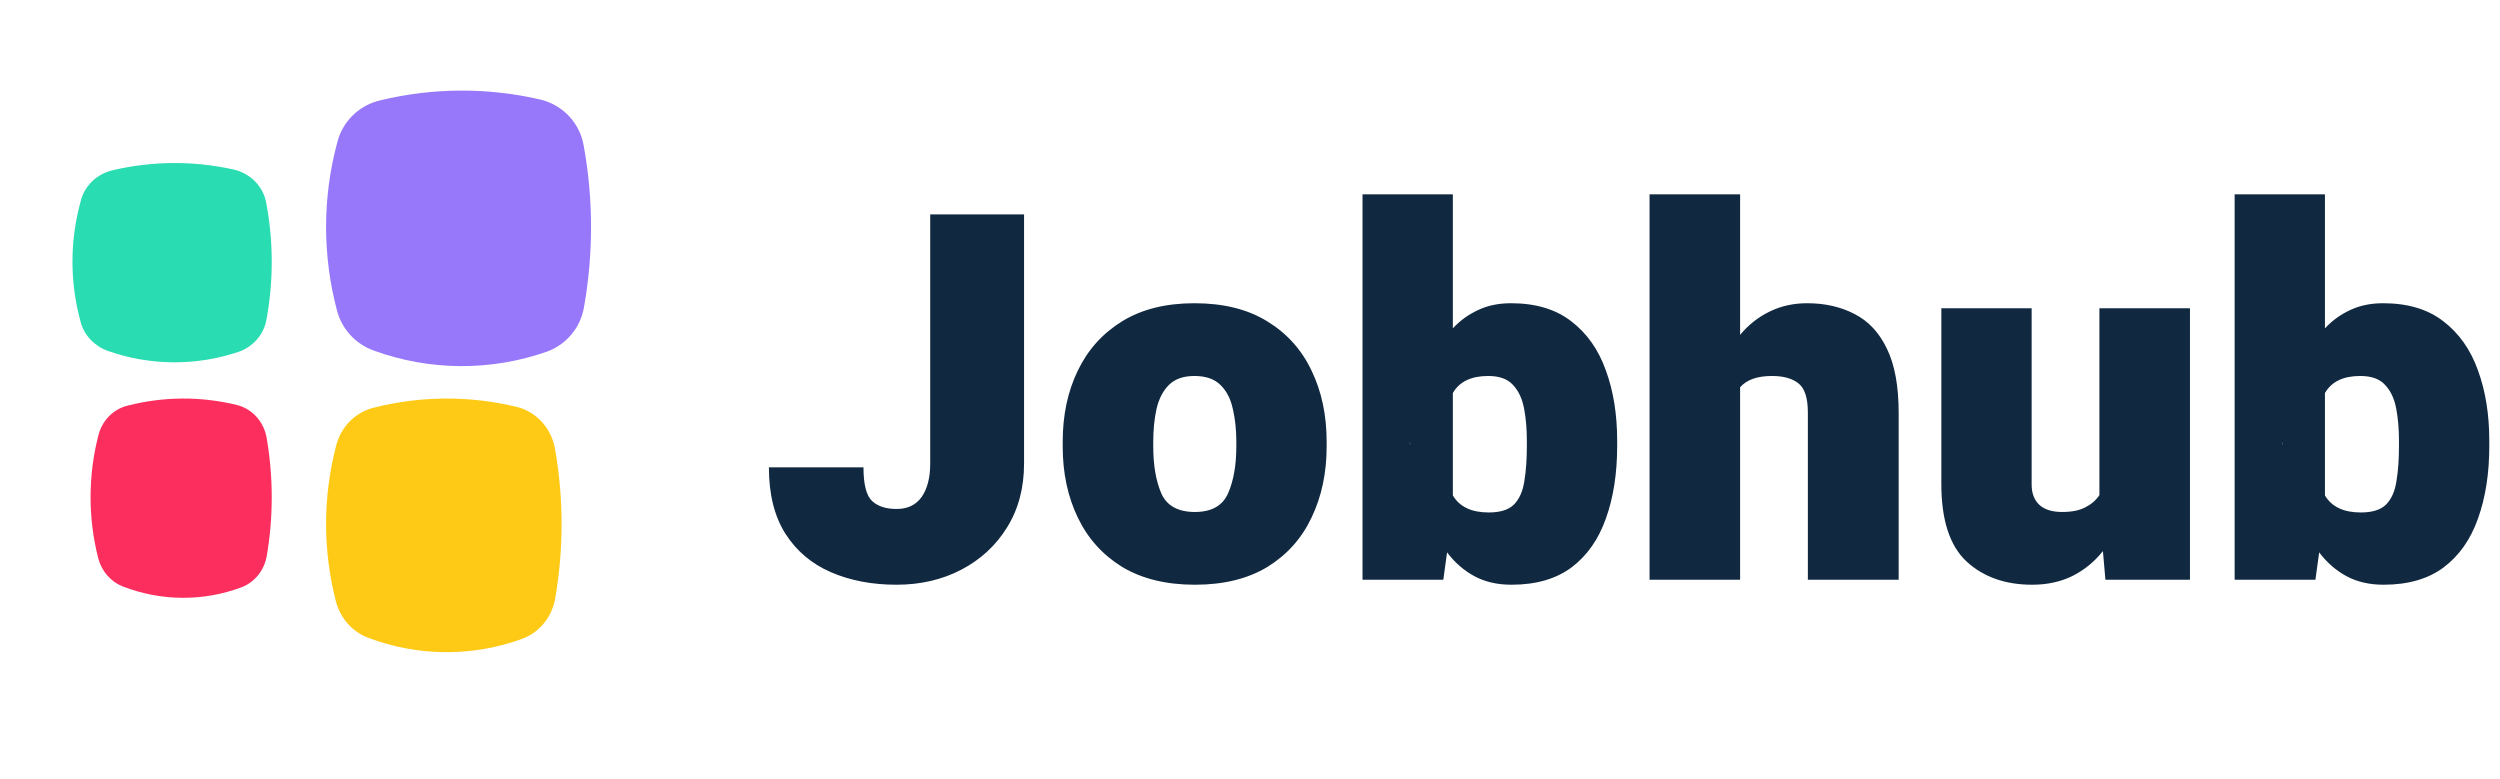
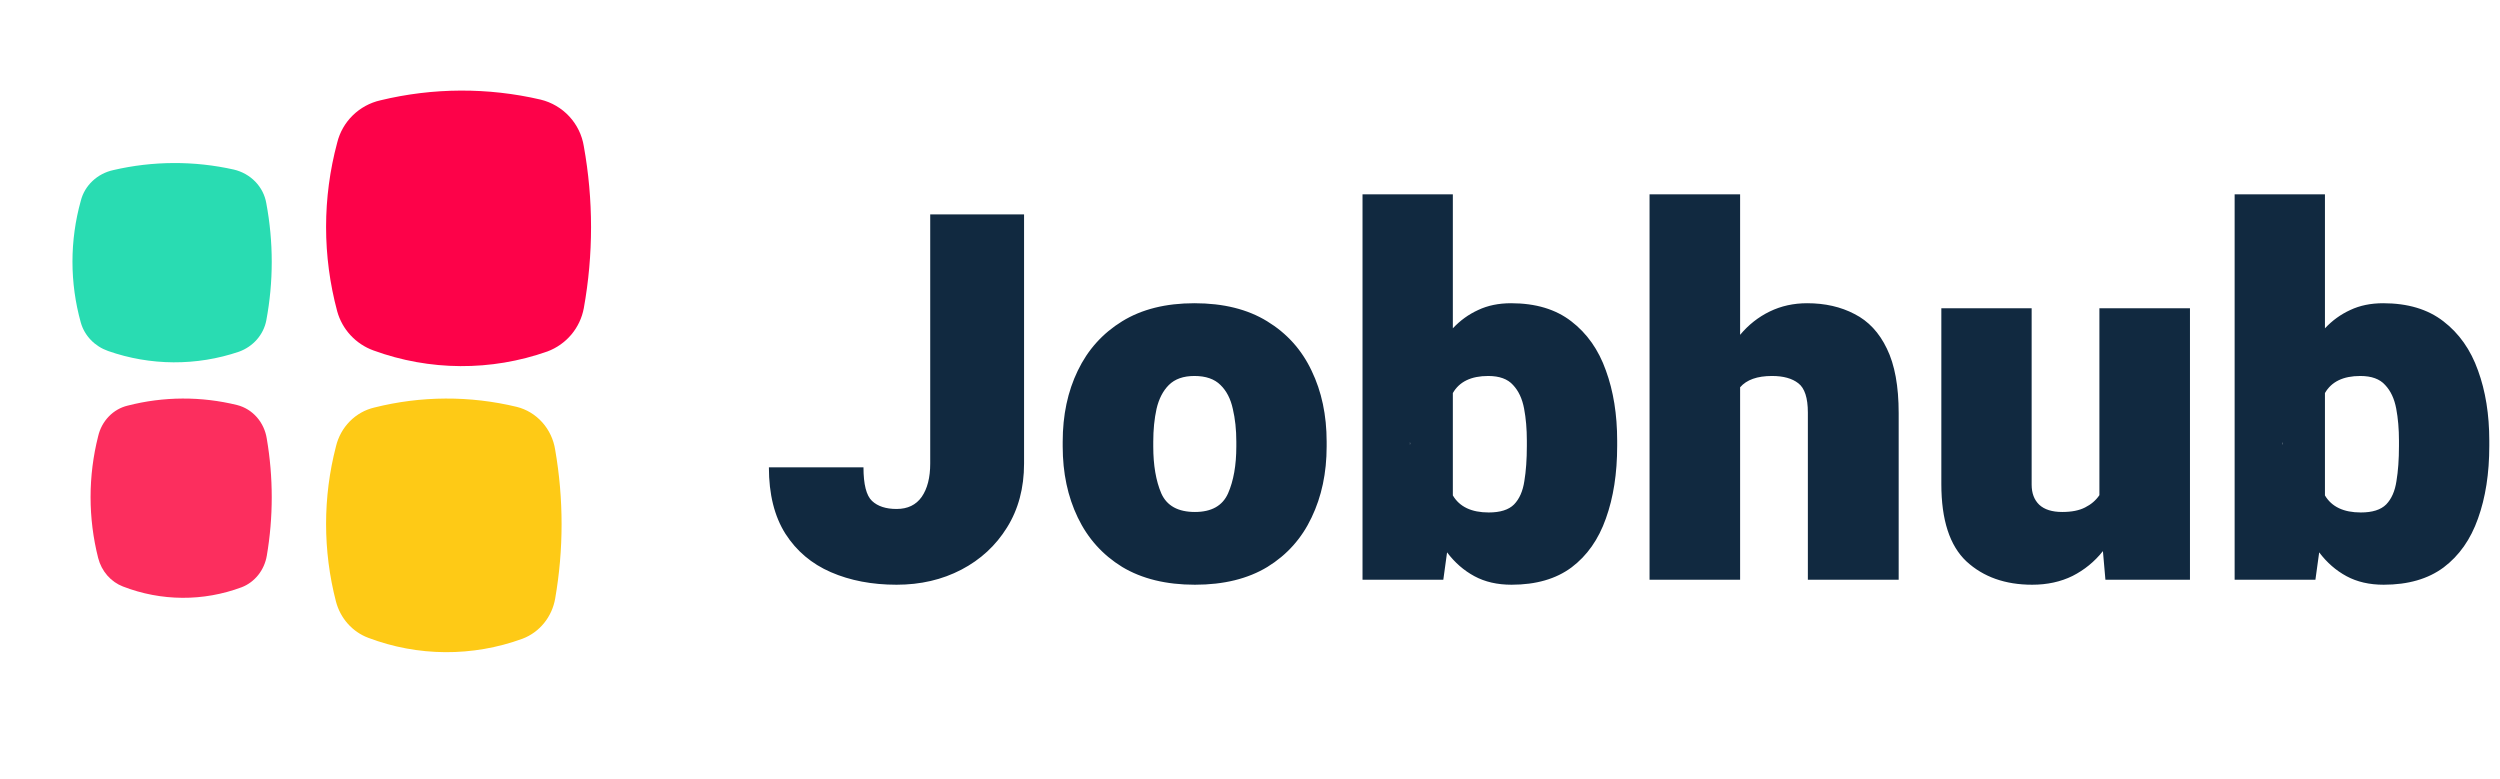
<svg xmlns="http://www.w3.org/2000/svg" width="138" height="43" viewBox="0 0 138 43" fill="none">
  <path d="M13.188 19.415C10.85 20.209 8.296 20.194 5.968 19.375C5.605 19.248 5.279 19.041 5.017 18.769C4.755 18.497 4.564 18.169 4.462 17.812C3.846 15.606 3.846 13.283 4.462 11.077C4.567 10.664 4.791 10.287 5.108 9.989C5.424 9.691 5.822 9.483 6.255 9.389C8.439 8.88 10.718 8.87 12.907 9.36C13.363 9.467 13.777 9.7 14.096 10.031C14.415 10.362 14.625 10.775 14.7 11.22C15.1 13.358 15.1 15.548 14.7 17.686C14.625 18.075 14.446 18.438 14.181 18.741C13.916 19.044 13.574 19.276 13.188 19.415Z" fill="#29DCB2" />
-   <path d="M30.216 19.401C27.108 20.498 23.712 20.479 20.616 19.345C20.134 19.171 19.7 18.883 19.352 18.507C19.003 18.132 18.75 17.678 18.614 17.185C17.795 14.134 17.795 10.923 18.614 7.872C18.754 7.301 19.052 6.78 19.473 6.368C19.894 5.956 20.422 5.668 20.998 5.538C23.902 4.835 26.932 4.821 29.842 5.498C30.45 5.646 31 5.969 31.424 6.426C31.848 6.884 32.127 7.455 32.226 8.07C32.759 11.027 32.759 14.054 32.226 17.011C32.127 17.548 31.889 18.051 31.537 18.47C31.185 18.888 30.73 19.209 30.216 19.401Z" fill="#9777FA" />
+   <path d="M30.216 19.401C27.108 20.498 23.712 20.479 20.616 19.345C20.134 19.171 19.7 18.883 19.352 18.507C19.003 18.132 18.75 17.678 18.614 17.185C17.795 14.134 17.795 10.923 18.614 7.872C18.754 7.301 19.052 6.78 19.473 6.368C19.894 5.956 20.422 5.668 20.998 5.538C23.902 4.835 26.932 4.821 29.842 5.498C30.45 5.646 31 5.969 31.424 6.426C31.848 6.884 32.127 7.455 32.226 8.07C32.759 11.027 32.759 14.054 32.226 17.011C32.127 17.548 31.889 18.051 31.537 18.47C31.185 18.888 30.73 19.209 30.216 19.401Z" fill="#fd0249" />
  <path d="M13.343 32.415C11.22 33.208 8.901 33.194 6.787 32.375C6.456 32.248 6.159 32.039 5.921 31.765C5.683 31.492 5.511 31.162 5.419 30.803C4.86 28.6 4.86 26.28 5.419 24.076C5.515 23.663 5.718 23.287 6.006 22.989C6.293 22.691 6.654 22.484 7.048 22.39C9.035 21.88 11.108 21.87 13.099 22.361C13.514 22.468 13.889 22.701 14.179 23.031C14.469 23.362 14.659 23.775 14.727 24.219C15.091 26.355 15.091 28.542 14.727 30.678C14.66 31.069 14.497 31.435 14.254 31.74C14.011 32.045 13.697 32.278 13.343 32.415Z" fill="#FC2E5E" />
  <path d="M28.846 35.256C26.086 36.265 23.071 36.247 20.323 35.205C19.893 35.043 19.507 34.777 19.197 34.428C18.888 34.08 18.664 33.66 18.545 33.205C17.818 30.399 17.818 27.447 18.545 24.642C18.67 24.117 18.934 23.638 19.308 23.259C19.681 22.88 20.15 22.616 20.662 22.496C23.245 21.847 25.94 21.835 28.529 22.46C29.068 22.595 29.556 22.892 29.933 23.313C30.309 23.733 30.557 24.259 30.645 24.824C31.118 27.542 31.118 30.326 30.645 33.044C30.558 33.543 30.346 34.009 30.03 34.397C29.715 34.784 29.307 35.081 28.846 35.256Z" fill="#FECA16" />
  <path d="M51.348 11.835H56.528V25.588C56.528 26.936 56.214 28.113 55.586 29.119C54.968 30.116 54.127 30.892 53.066 31.446C52.004 32 50.813 32.277 49.492 32.277C48.135 32.277 46.926 32.046 45.864 31.584C44.802 31.123 43.967 30.416 43.357 29.466C42.748 28.505 42.443 27.282 42.443 25.796H47.664C47.664 26.737 47.821 27.356 48.135 27.651C48.449 27.947 48.902 28.095 49.492 28.095C50.102 28.095 50.564 27.873 50.877 27.43C51.191 26.977 51.348 26.363 51.348 25.588V11.835ZM58.661 24.383C58.661 22.915 58.938 21.608 59.492 20.463C60.046 19.309 60.863 18.4 61.943 17.735C63.023 17.07 64.353 16.738 65.932 16.738C67.529 16.738 68.868 17.07 69.948 17.735C71.038 18.4 71.855 19.309 72.4 20.463C72.954 21.608 73.231 22.915 73.231 24.383V24.646C73.231 26.105 72.954 27.411 72.4 28.565C71.855 29.72 71.042 30.629 69.962 31.294C68.882 31.949 67.548 32.277 65.96 32.277C64.371 32.277 63.033 31.949 61.943 31.294C60.863 30.629 60.046 29.72 59.492 28.565C58.938 27.411 58.661 26.105 58.661 24.646V24.383ZM63.66 24.646C63.66 25.68 63.808 26.543 64.104 27.236C64.408 27.919 65.027 28.261 65.96 28.261C66.874 28.261 67.483 27.919 67.788 27.236C68.092 26.543 68.245 25.68 68.245 24.646V24.383C68.245 23.718 68.18 23.113 68.051 22.569C67.931 22.015 67.704 21.576 67.372 21.253C67.04 20.921 66.56 20.754 65.932 20.754C65.322 20.754 64.852 20.921 64.519 21.253C64.196 21.576 63.97 22.015 63.841 22.569C63.721 23.113 63.66 23.718 63.66 24.383V24.646ZM89.268 24.618C89.268 26.133 89.06 27.467 88.645 28.621C88.239 29.775 87.606 30.675 86.748 31.321C85.889 31.959 84.785 32.277 83.438 32.277C82.653 32.277 81.969 32.12 81.388 31.806C80.806 31.492 80.303 31.054 79.878 30.49L79.671 32H75.211V10.727H80.197V18.123C80.603 17.689 81.069 17.352 81.596 17.112C82.122 16.863 82.727 16.738 83.41 16.738C84.767 16.738 85.875 17.07 86.734 17.735C87.602 18.4 88.239 19.305 88.645 20.45C89.06 21.585 89.268 22.878 89.268 24.327V24.618ZM84.282 24.327C84.282 23.681 84.231 23.09 84.13 22.555C84.028 22.01 83.825 21.576 83.521 21.253C83.225 20.921 82.768 20.754 82.15 20.754C81.208 20.754 80.557 21.068 80.197 21.696V27.347C80.566 27.974 81.226 28.288 82.177 28.288C82.814 28.288 83.281 28.141 83.576 27.845C83.871 27.541 84.061 27.111 84.144 26.557C84.236 26.003 84.282 25.357 84.282 24.618V24.327ZM77.829 24.397V24.563C77.829 24.535 77.833 24.508 77.842 24.48L77.829 24.397ZM96.054 32H91.055V10.727H96.054V18.483C96.516 17.929 97.061 17.5 97.689 17.195C98.316 16.89 99.004 16.738 99.752 16.738C100.74 16.738 101.613 16.936 102.37 17.334C103.136 17.721 103.732 18.358 104.156 19.245C104.59 20.131 104.807 21.317 104.807 22.804V32H99.794V22.776C99.794 21.964 99.618 21.424 99.267 21.156C98.926 20.888 98.441 20.754 97.813 20.754C97.001 20.754 96.414 20.962 96.054 21.378V32ZM115.887 17.015H120.886V32H116.219L116.081 30.421C115.619 31.003 115.06 31.46 114.405 31.792C113.749 32.115 113.006 32.277 112.175 32.277C110.689 32.277 109.479 31.848 108.547 30.989C107.623 30.121 107.162 28.699 107.162 26.723V17.015H112.147V26.751C112.147 27.222 112.286 27.591 112.563 27.859C112.849 28.127 113.274 28.261 113.837 28.261C114.354 28.261 114.774 28.178 115.097 28.011C115.43 27.845 115.693 27.619 115.887 27.333V17.015ZM137.409 24.618C137.409 26.133 137.201 27.467 136.786 28.621C136.379 29.775 135.747 30.675 134.888 31.321C134.029 31.959 132.926 32.277 131.578 32.277C130.793 32.277 130.11 32.12 129.528 31.806C128.947 31.492 128.444 31.054 128.019 30.49L127.811 32H123.352V10.727H128.337V18.123C128.744 17.689 129.21 17.352 129.736 17.112C130.262 16.863 130.867 16.738 131.55 16.738C132.908 16.738 134.016 17.07 134.874 17.735C135.742 18.4 136.379 19.305 136.786 20.45C137.201 21.585 137.409 22.878 137.409 24.327V24.618ZM132.423 24.327C132.423 23.681 132.372 23.09 132.271 22.555C132.169 22.01 131.966 21.576 131.661 21.253C131.366 20.921 130.909 20.754 130.29 20.754C129.348 20.754 128.697 21.068 128.337 21.696V27.347C128.707 27.974 129.367 28.288 130.318 28.288C130.955 28.288 131.421 28.141 131.717 27.845C132.012 27.541 132.201 27.111 132.284 26.557C132.377 26.003 132.423 25.357 132.423 24.618V24.327ZM125.969 24.397V24.563C125.969 24.535 125.974 24.508 125.983 24.48L125.969 24.397Z" fill="#112940" />
</svg>
